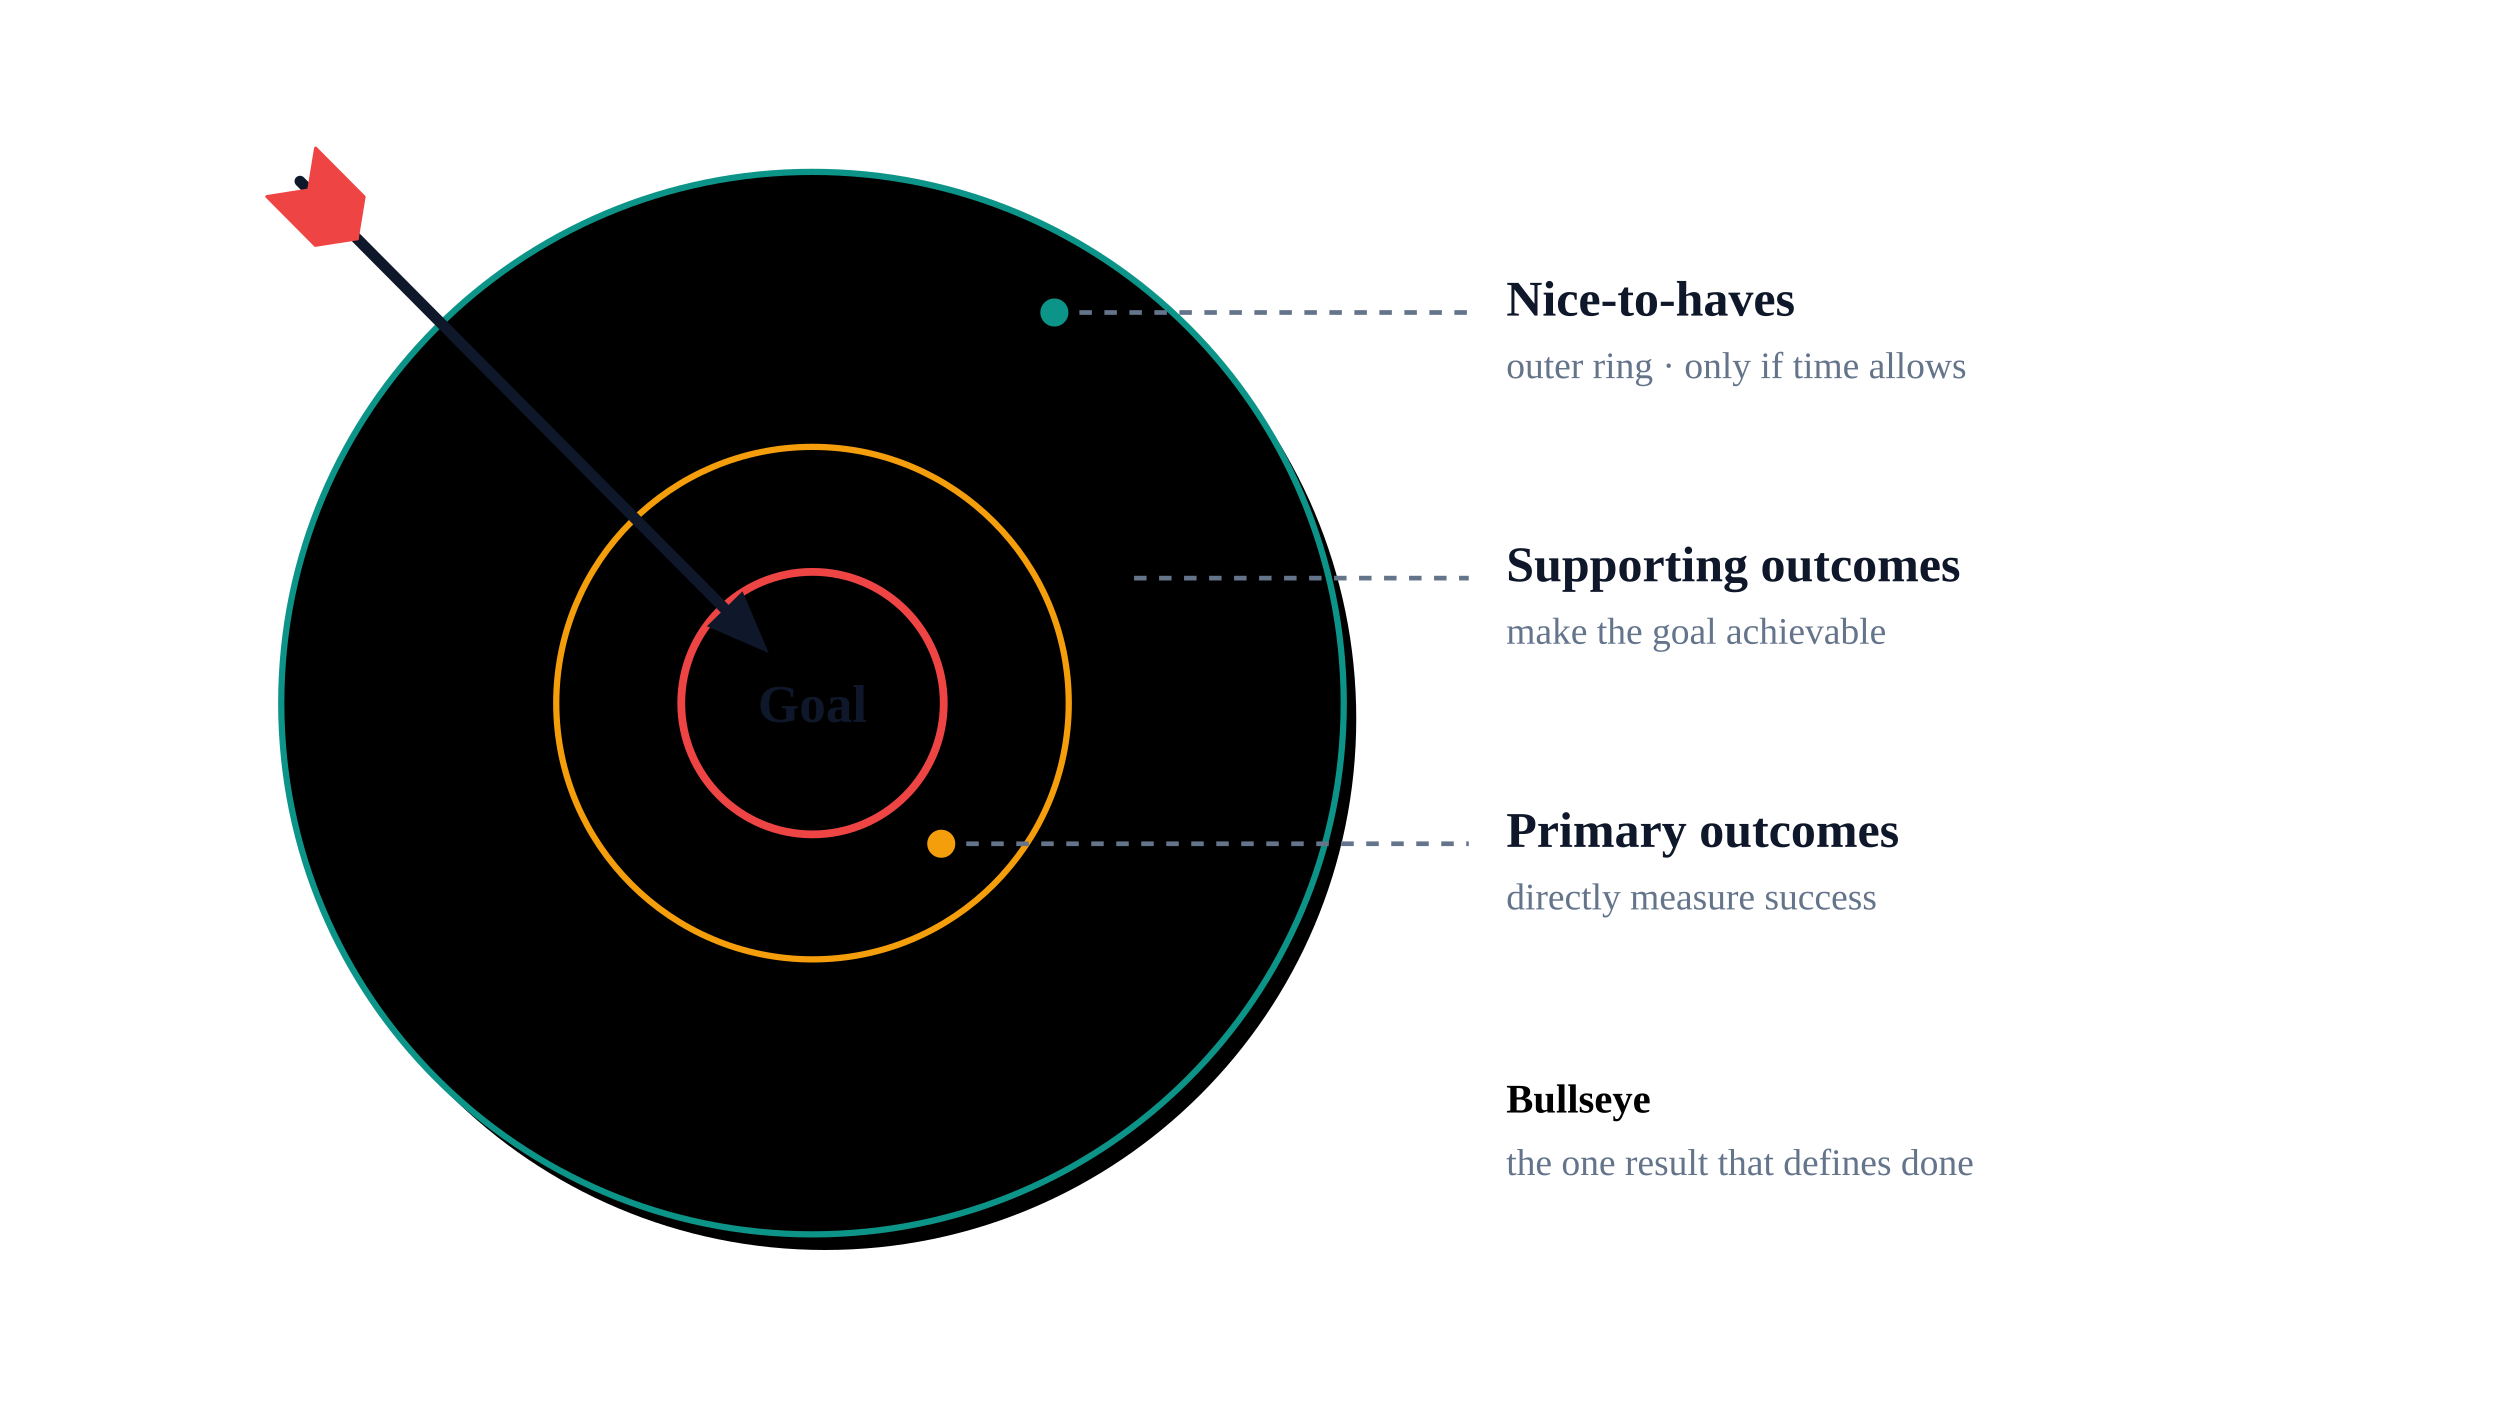
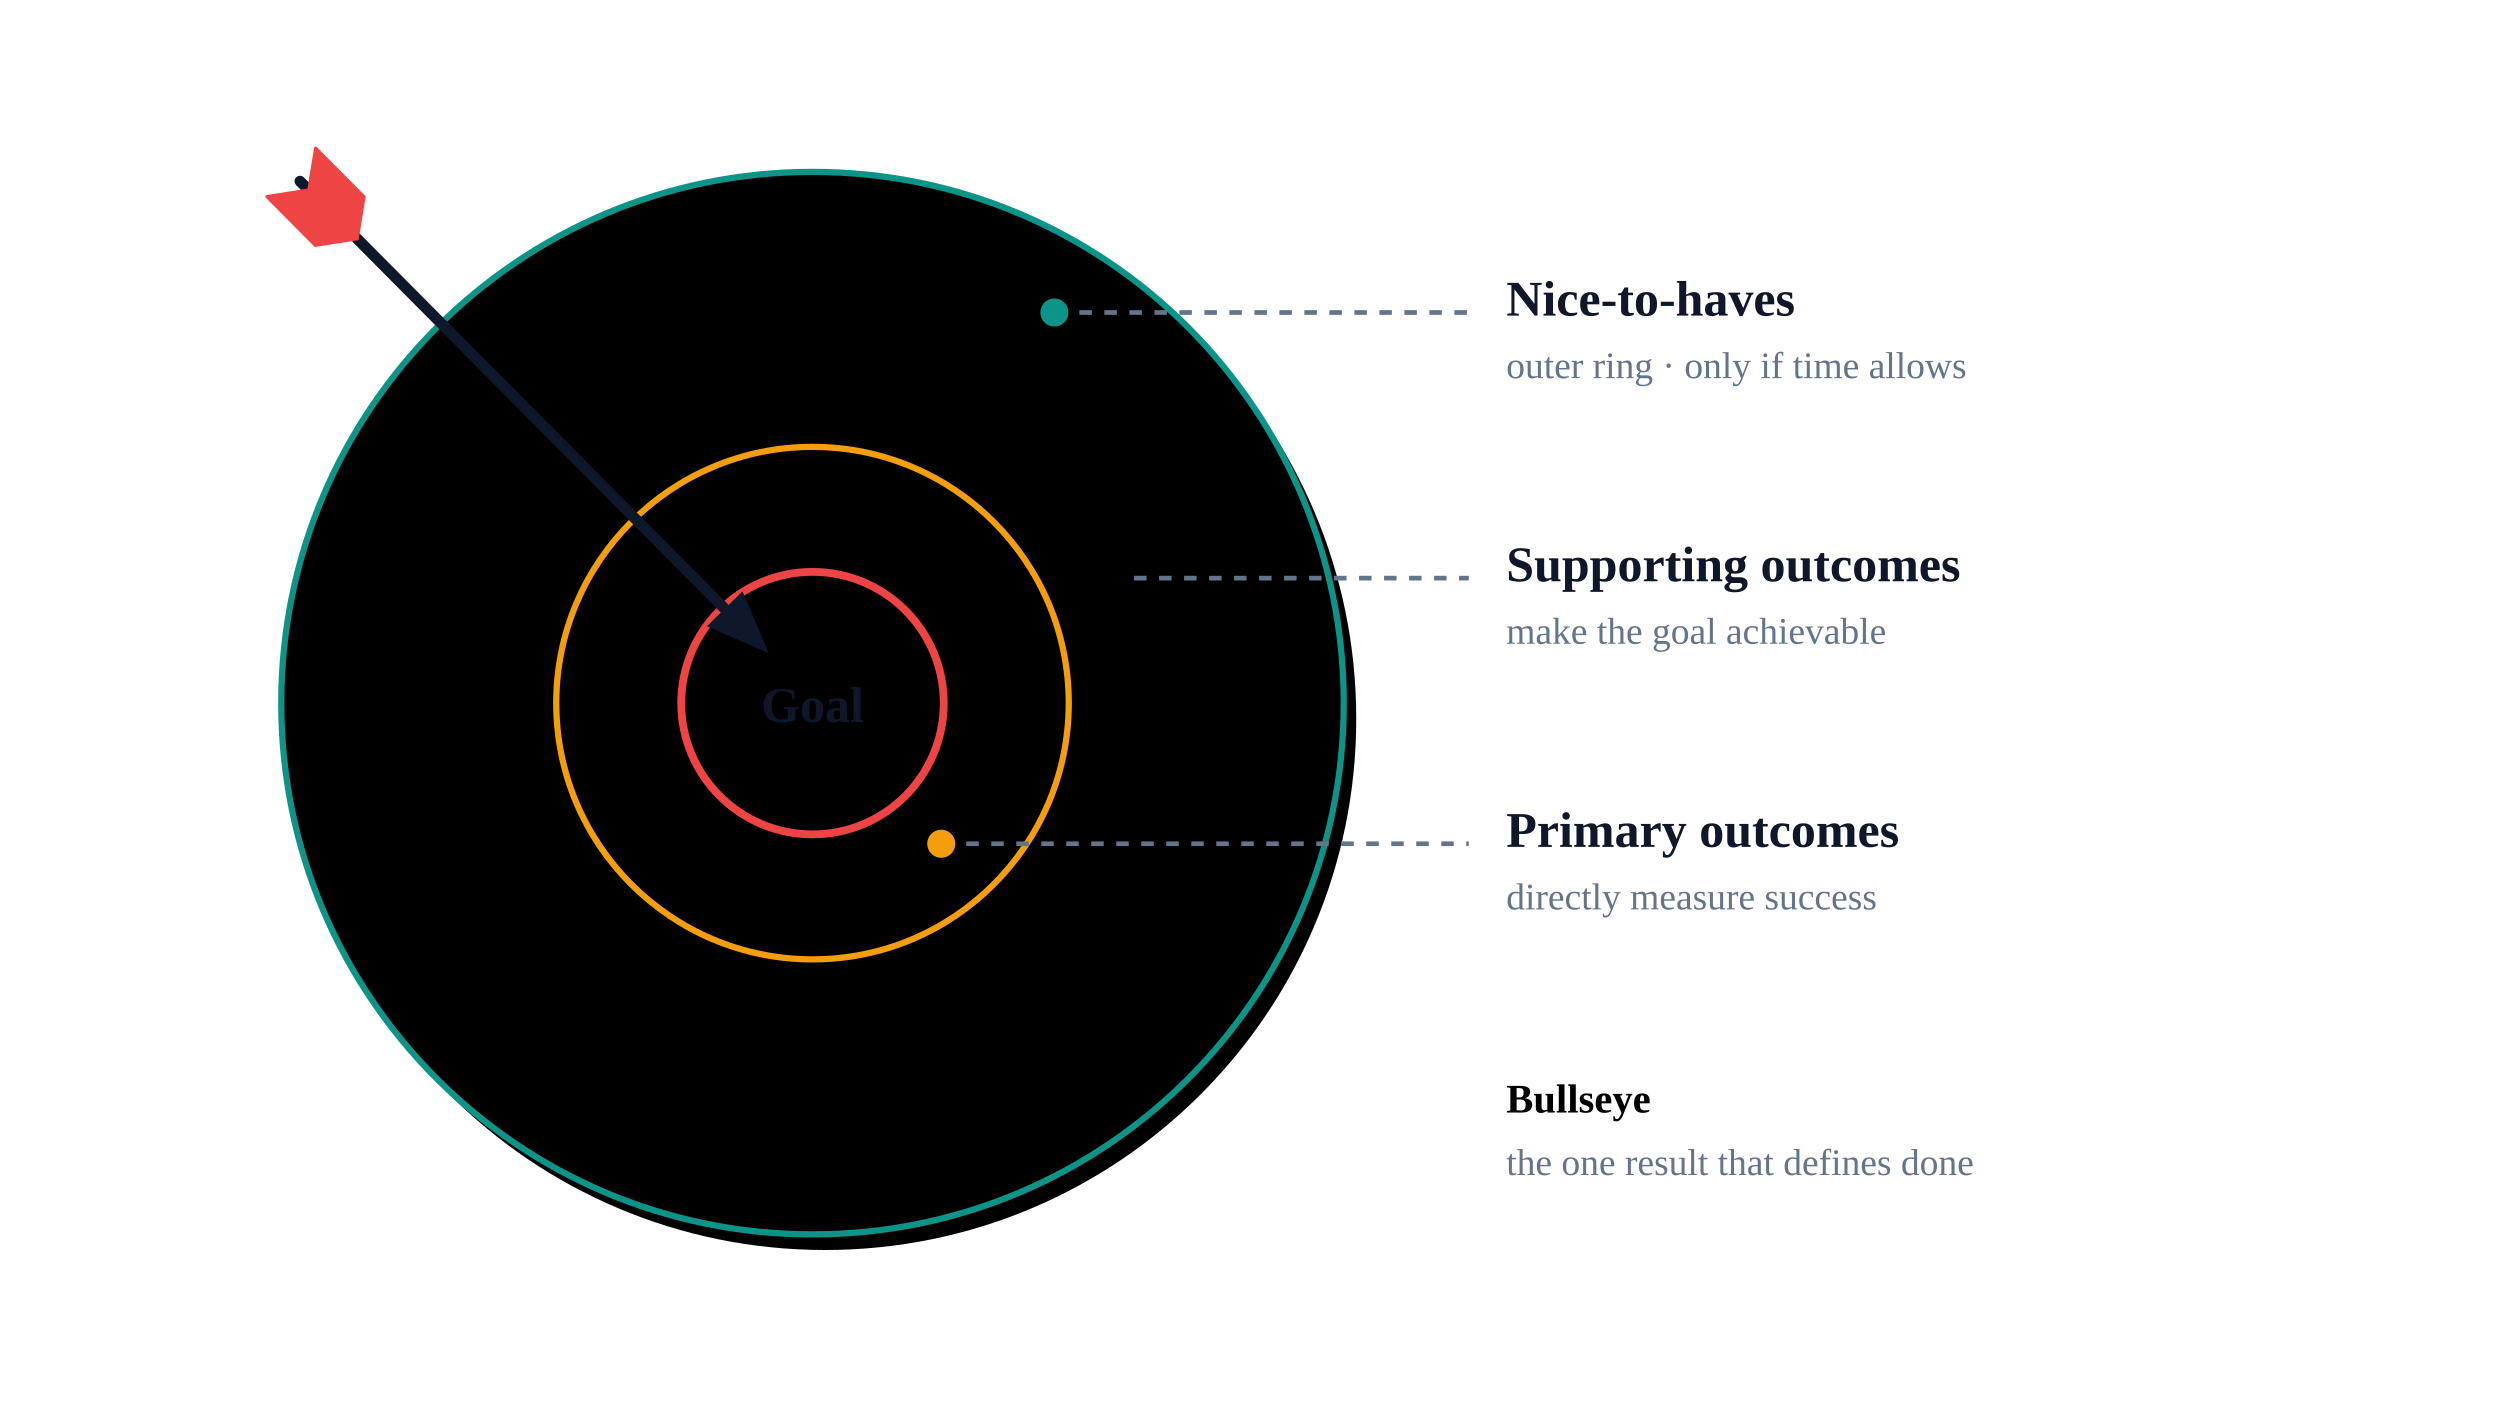
<svg xmlns="http://www.w3.org/2000/svg" viewBox="0 0 800 450" role="img" aria-label="Target with three priority rings around a central goal, labelled from outer nice-to-haves to primary outcomes" style="width:100%;height:auto">
  <g>
    <circle cx="260" cy="225" r="170" transform="translate(4 5)" style="fill:color-mix(in srgb, var(--teal,#0d9488) 22%, transparent);stroke:color-mix(in srgb, var(--teal,#0d9488) 45%, transparent);stroke-width:1.5" />
    <circle cx="260" cy="225" r="170" style="fill:color-mix(in srgb, var(--teal,#0d9488) 10%, var(--surface,#ffffff));stroke:var(--teal,#0d9488);stroke-width:2" />
    <circle cx="260" cy="225" r="125" style="fill:color-mix(in srgb, var(--deep-blue,#2c4a7c) 16%, var(--surface,#ffffff));stroke:color-mix(in srgb, var(--deep-blue,#2c4a7c) 55%, var(--text,#0f172a));stroke-width:2" />
    <circle cx="260" cy="225" r="82" style="fill:color-mix(in srgb, var(--amber,#f59e0b) 22%, var(--surface,#ffffff));stroke:var(--amber,#f59e0b);stroke-width:2" />
    <circle cx="260" cy="225" r="42" style="fill:color-mix(in srgb, var(--coral,#ef4444) 30%, var(--surface,#ffffff));stroke:var(--coral,#ef4444);stroke-width:2.5" />
  </g>
-   <text x="260" y="231" text-anchor="middle" style="font-family:var(--font-head,ui-sans-serif,system-ui);font-size:17px;font-weight:700;fill:var(--text,#0f172a)">Goal</text>
+   <text x="260" y="231" text-anchor="middle" style="font-family:var(--font-head,ui-sans-serif,system-ui);font-size:16px;font-weight:700;fill:var(--text,#0f172a)">Goal</text>
  <line x1="96" y1="58" x2="233.3" y2="196.2" style="stroke:var(--text,#0f172a);stroke-width:3.5" stroke-linecap="round" />
  <polygon points="246,209 226.2,200.4 237.6,189.2" style="fill:var(--text,#0f172a)" />
  <polygon points="98.8,60.8 114.3,76.4 100.9,78.5 85.4,62.9" style="fill:var(--coral,#ef4444);stroke:var(--coral,#ef4444);stroke-width:1" stroke-linejoin="round" />
  <polygon points="98.8,60.8 114.3,76.4 116.5,63 101,47.4" style="fill:var(--coral,#ef4444);stroke:var(--coral,#ef4444);stroke-width:1" stroke-linejoin="round" />
  <line x1="337.4" y1="100" x2="470" y2="100" style="stroke:var(--text-muted,#64748b);stroke-width:1.5" stroke-dasharray="4 4" />
  <circle cx="337.4" cy="100" r="4.5" style="fill:var(--teal,#0d9488)" />
  <text x="482" y="101" style="font-family:var(--font-head,ui-sans-serif,system-ui);font-size:16px;font-weight:600;fill:var(--text,#0f172a)">Nice-to-haves</text>
  <text x="482" y="121" style="font-family:var(--font-sans,ui-sans-serif,system-ui);font-size:12px;fill:var(--text-muted,#64748b)">outer ring · only if time allows</text>
  <line x1="354.9" y1="185" x2="470" y2="185" style="stroke:var(--text-muted,#64748b);stroke-width:1.5" stroke-dasharray="4 4" />
  <circle cx="354.9" cy="185" r="4.5" style="fill:color-mix(in srgb, var(--deep-blue,#2c4a7c) 55%, var(--text,#0f172a))" />
  <text x="482" y="186" style="font-family:var(--font-head,ui-sans-serif,system-ui);font-size:16px;font-weight:600;fill:var(--text,#0f172a)">Supporting outcomes</text>
  <text x="482" y="206" style="font-family:var(--font-sans,ui-sans-serif,system-ui);font-size:12px;fill:var(--text-muted,#64748b)">make the goal achievable</text>
  <line x1="301.2" y1="270" x2="470" y2="270" style="stroke:var(--text-muted,#64748b);stroke-width:1.5" stroke-dasharray="4 4" />
  <circle cx="301.2" cy="270" r="4.5" style="fill:var(--amber,#f59e0b)" />
  <text x="482" y="271" style="font-family:var(--font-head,ui-sans-serif,system-ui);font-size:16px;font-weight:600;fill:var(--text,#0f172a)">Primary outcomes</text>
  <text x="482" y="291" style="font-family:var(--font-sans,ui-sans-serif,system-ui);font-size:12px;fill:var(--text-muted,#64748b)">directly measure success</text>
  <text x="482" y="356" style="font-family:var(--font-head,ui-sans-serif,system-ui);font-size:13px;font-weight:700;fill:color-mix(in srgb, var(--coral,#ef4444) 70%, var(--text,#0f172a))">Bullseye</text>
  <text x="482" y="376" style="font-family:var(--font-sans,ui-sans-serif,system-ui);font-size:12px;fill:var(--text-muted,#64748b)">the one result that defines done</text>
</svg>
